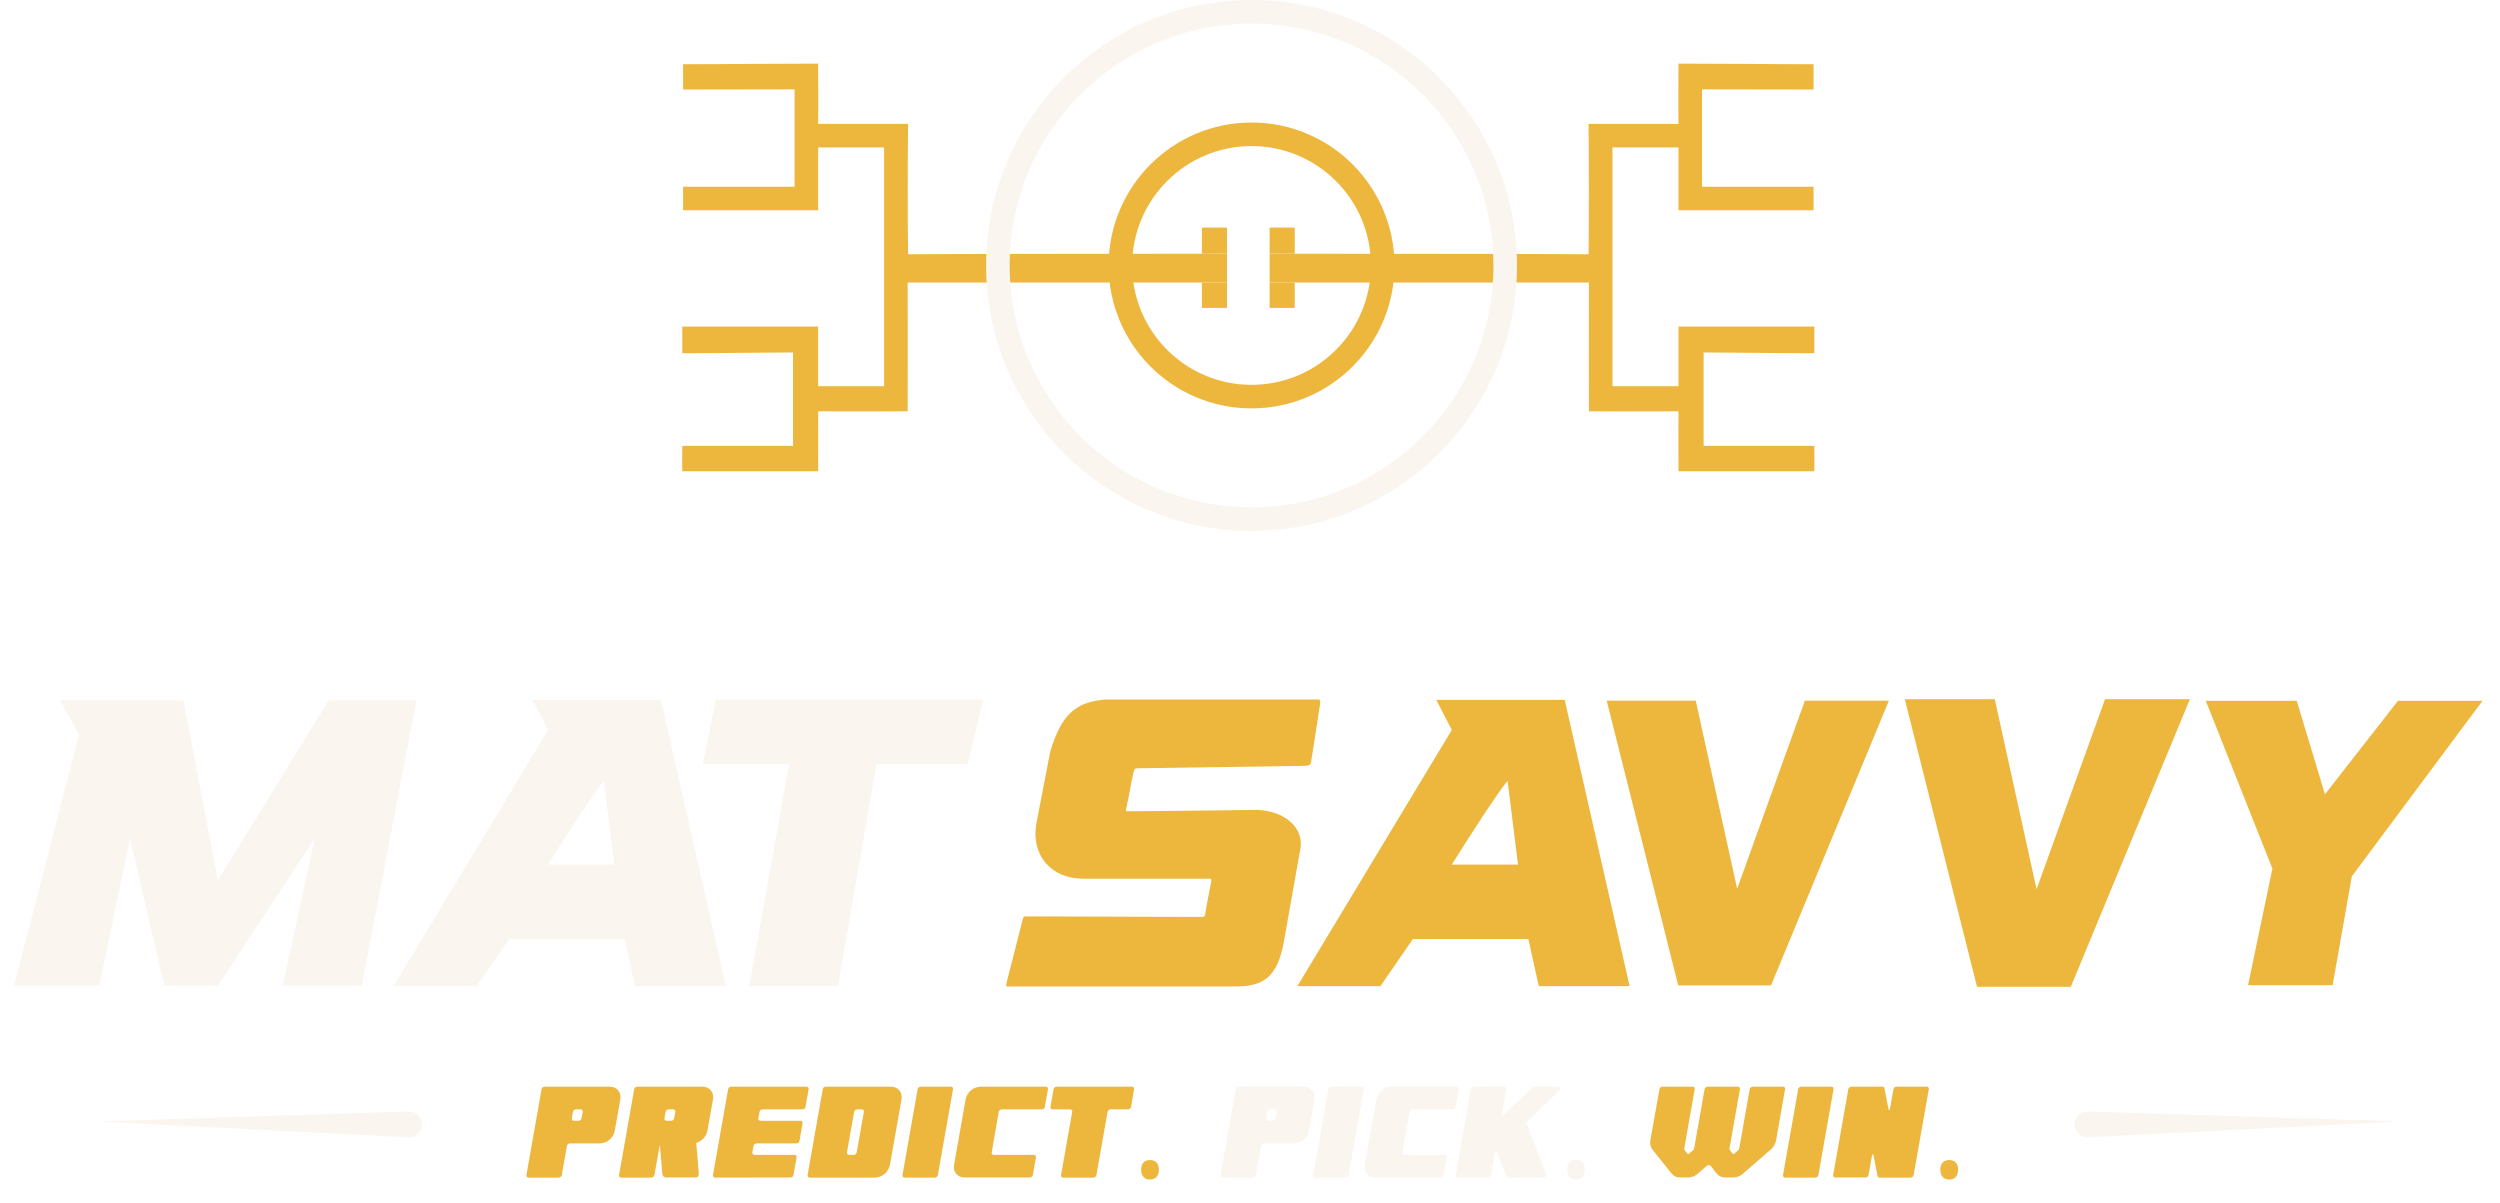
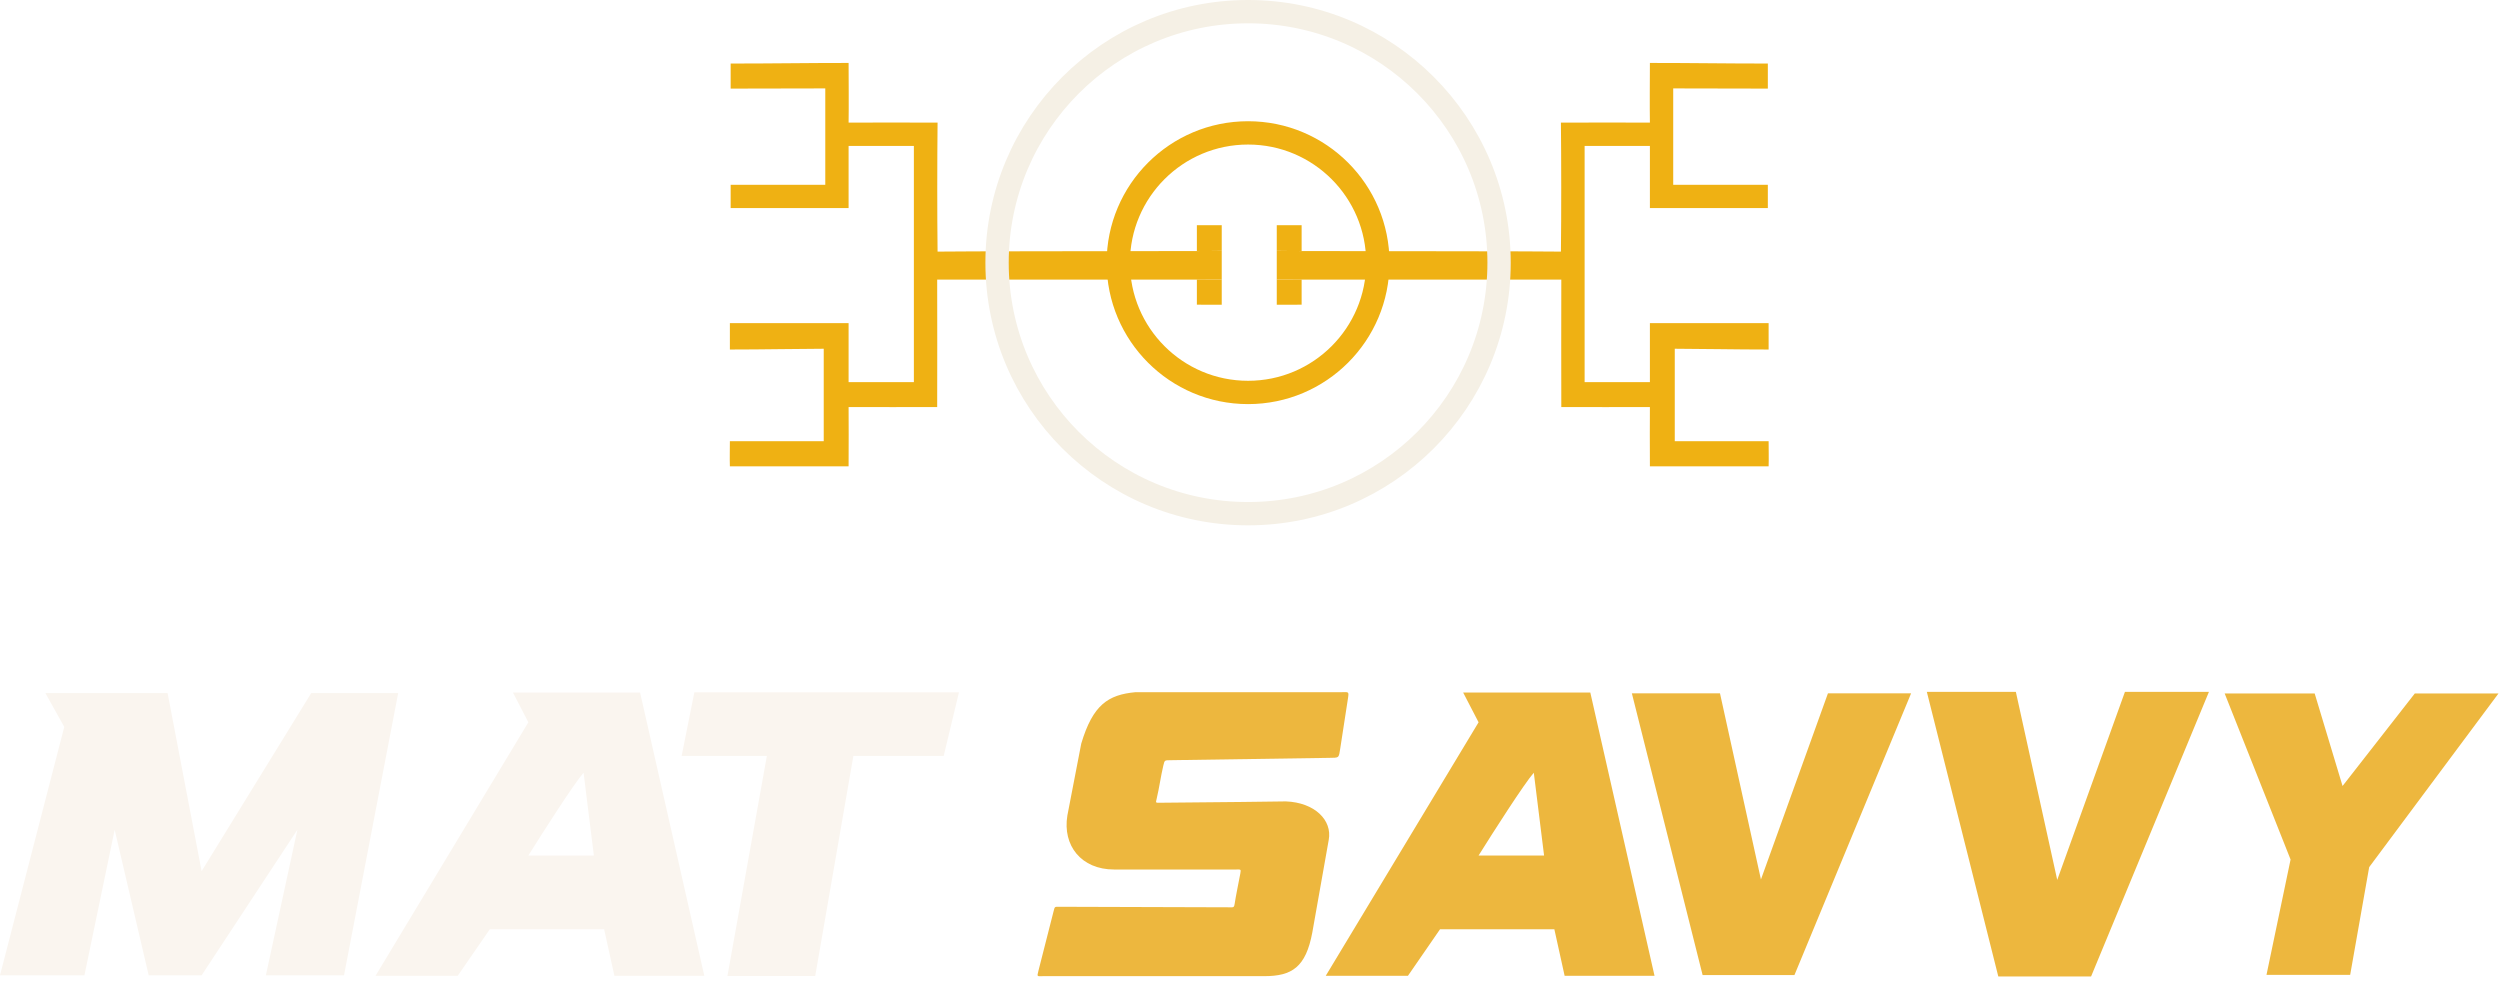
- <svg xmlns="http://www.w3.org/2000/svg" width="472" height="227" viewBox="0 0 472 227" fill="none">
-   <path d="M149.721 84.186L149.721 66.541C144.141 66.554 135.339 66.689 128.815 66.689V61.648H154.466C154.473 64.648 154.466 69.951 154.466 72.917H166.921V27.841H154.466L154.466 39.703H128.963C128.951 38.704 128.963 35.996 128.963 35.255C135.932 35.255 143.022 35.239 150.018 35.255V16.869C146.592 16.877 132.225 16.905 128.963 16.905V12.124C137.415 12.124 145.971 12.01 154.466 12.01C154.475 14.442 154.517 20.866 154.466 23.393C157.671 23.36 166.699 23.393 171.443 23.393C171.37 30.362 171.358 41.161 171.443 48.007C175.36 47.927 211.533 47.946 226.916 47.9C230.367 47.89 230.756 47.877 231.661 47.858V53.344C227.74 53.331 173.89 53.344 171.37 53.344C171.408 62.323 171.37 68.765 171.37 77.662C165.736 77.662 160.101 77.7 154.466 77.662C154.509 80.508 154.466 85.016 154.466 88.977H128.815C128.766 87.689 128.815 85.52 128.815 84.186C134.597 84.186 144.404 84.16 149.721 84.186Z" fill="#EDB73E" />
-   <path d="M231.661 47.858V42.965H226.916V47.9C230.367 47.89 230.756 47.877 231.661 47.858Z" fill="#EDB73E" />
-   <path d="M226.916 53.34V58.136L231.661 58.141V53.344L226.916 53.34Z" fill="#EDB73E" />
-   <path d="M321.642 84.186L321.642 66.541C327.222 66.554 336.024 66.689 342.548 66.689V61.648H316.897C316.89 64.648 316.897 69.951 316.897 72.917H304.442V27.841H316.897L316.897 39.703H342.4C342.412 38.704 342.4 35.996 342.4 35.255C335.431 35.255 328.341 35.239 321.345 35.255V16.869C324.771 16.877 339.138 16.905 342.4 16.905V12.124C333.948 12.124 325.392 12.01 316.897 12.01C316.888 14.442 316.846 20.866 316.897 23.393C313.692 23.36 304.664 23.393 299.92 23.393C299.993 30.362 300.005 41.161 299.92 48.007C296.003 47.927 259.829 47.946 244.447 47.9C240.996 47.89 240.607 47.877 239.702 47.858V53.344C243.623 53.331 297.473 53.344 299.993 53.344C299.955 62.323 299.993 68.765 299.993 77.662C305.627 77.662 311.262 77.7 316.897 77.662C316.854 80.508 316.897 85.016 316.897 88.977H342.548C342.597 87.689 342.548 85.52 342.548 84.186C336.765 84.186 326.959 84.16 321.642 84.186Z" fill="#EDB73E" />
-   <path d="M239.702 47.858V42.965H244.447V47.9C240.996 47.89 240.607 47.877 239.702 47.858Z" fill="#EDB73E" />
-   <path d="M244.447 53.34V58.136L239.702 58.141V53.344L244.447 53.34Z" fill="#EDB73E" />
-   <circle cx="236.292" cy="50.117" r="24.762" stroke="#EDB73E" stroke-width="4.448" />
-   <circle cx="236.292" cy="50.117" r="47.893" stroke="#FAF5EF" stroke-width="4.448" />
-   <path d="M11.318 132.232H34.639L41.131 166.221L62.048 132.232H78.638L68.299 186.088H53.393L59.403 158.322L41.131 186.088H31.033L24.541 158.322L18.771 186.088H2.662L14.924 138.695L11.318 132.232Z" fill="#FAF5EF" />
-   <path fill-rule="evenodd" clip-rule="evenodd" d="M74.313 186.182L103.472 137.814L100.532 132.138H124.791L137.043 186.182H119.89L117.93 177.298H96.121L89.995 186.182H74.313ZM103.472 163.232C106.25 158.79 112.245 149.412 114.009 147.438L115.969 163.232H103.472Z" fill="#FAF5EF" />
-   <path d="M135.145 132.096L132.718 144.232H148.981L141.456 186.224H158.204L165.486 144.232H182.72L185.632 132.096H135.145Z" fill="#FAF5EF" />
-   <path d="M247.722 142.711C248.192 139.659 248.856 135.352 249.176 133.277C249.395 131.856 249.297 132.068 247.911 132.068H208.65C203.405 132.552 200.502 134.487 198.291 141.874L195.641 155.604C194.697 161.336 198.291 165.901 204.554 165.901H227.835C228.697 165.901 228.809 165.791 228.643 166.657C228.318 168.35 227.731 171.253 227.557 172.462C227.475 173.038 227.351 173.115 227.03 173.115C223.438 173.115 199.34 173.032 194.213 173.014C193.183 173.01 193.254 172.924 193.002 173.913C191.869 178.36 191.234 180.853 190.101 185.3C189.807 186.452 189.887 186.249 191.069 186.249C207.53 186.249 233.222 186.249 233.222 186.249C238.477 186.249 241.138 184.556 242.376 177.914L245.508 160.262C246.218 156.498 242.831 153.112 237.317 152.907C237.317 152.907 222.755 153.112 213.322 153.163C212.453 153.168 212.482 153.231 212.683 152.386C213.176 150.308 213.452 148.175 213.945 146.097C214.197 145.033 214.183 145.062 215.257 145.046C215.257 145.046 235.003 144.755 245.508 144.6C247.539 144.57 247.413 144.715 247.722 142.711Z" fill="#EDB73E" />
-   <path fill-rule="evenodd" clip-rule="evenodd" d="M244.941 186.182L274.1 137.814L271.16 132.138H295.419L307.671 186.182H290.518L288.558 177.298H266.749L260.623 186.182H244.941ZM274.1 163.232C276.877 158.79 282.873 149.412 284.637 147.438L286.597 163.232H274.1Z" fill="#EDB73E" />
-   <path d="M303.346 132.282H320.159L327.974 167.804L340.762 132.282H356.628L334.368 186.038H316.844L303.346 132.282Z" fill="#EDB73E" />
-   <path d="M359.628 132.009H376.612L384.506 167.891L397.424 132.009H413.451L390.965 186.311H373.263L359.628 132.009Z" fill="#EDB73E" />
-   <path d="M438.947 149.968L433.626 132.31H416.451L429.03 163.998L424.434 186.01H440.399L444.027 165.449L468.701 132.31H452.735L438.947 149.968Z" fill="#EDB73E" />
-   <path d="M18.556 211.723L77.16 209.845C78.54 209.801 79.681 210.907 79.681 212.286C79.681 213.685 78.51 214.798 77.114 214.726L18.556 211.723Z" fill="#FAF5EF" />
-   <path d="M115.148 205.168C116.473 205.168 117.338 206.222 117.122 207.547L116.067 213.496C115.797 214.848 114.634 215.848 113.255 215.875H107.604C107.306 215.902 107.09 216.092 107.036 216.362L106.062 221.851C106.008 222.122 105.765 222.311 105.494 222.338H99.789C99.654 222.338 99.546 222.284 99.465 222.176C99.383 222.094 99.356 221.959 99.383 221.851L102.25 205.627C102.304 205.357 102.52 205.168 102.817 205.168H115.148ZM110.01 209.927C110.037 209.818 110.01 209.683 109.929 209.602C109.848 209.494 109.74 209.44 109.632 209.44H108.739C108.442 209.467 108.225 209.656 108.171 209.927L107.955 211.116C107.928 211.224 107.955 211.36 108.036 211.441C108.117 211.549 108.225 211.603 108.361 211.603H109.253C109.523 211.576 109.74 211.387 109.794 211.116L110.01 209.927ZM132.641 205.168C133.966 205.168 134.831 206.222 134.615 207.547L133.561 213.496C133.317 214.604 132.506 215.47 131.451 215.794L131.938 221.716C131.938 222.04 131.695 222.311 131.37 222.311H125.827C125.422 222.338 125.07 222.013 125.043 221.608L124.583 216.2C124.556 216.254 124.529 216.308 124.529 216.362L123.556 221.851C123.502 222.122 123.258 222.311 122.988 222.338H117.283C117.147 222.338 117.039 222.284 116.958 222.176C116.877 222.094 116.85 221.959 116.877 221.851L119.743 205.627C119.797 205.357 120.014 205.168 120.311 205.168H132.641ZM127.504 209.927C127.531 209.818 127.504 209.683 127.422 209.602C127.341 209.494 127.233 209.44 127.125 209.44H126.233C125.935 209.467 125.719 209.656 125.665 209.927L125.449 211.116C125.422 211.224 125.449 211.36 125.53 211.441C125.611 211.549 125.719 211.603 125.854 211.603H126.746C127.017 211.576 127.233 211.387 127.287 211.116L127.504 209.927ZM152.265 205.168C152.4 205.14 152.509 205.195 152.59 205.303C152.671 205.384 152.698 205.519 152.671 205.627L152.076 208.98C152.022 209.251 151.805 209.44 151.508 209.44H143.964C143.666 209.467 143.45 209.656 143.396 209.927L143.18 211.116C143.153 211.224 143.18 211.36 143.261 211.441C143.342 211.549 143.45 211.603 143.585 211.603H151.129C151.265 211.576 151.373 211.63 151.454 211.738C151.535 211.819 151.562 211.955 151.535 212.063L150.94 215.416C150.886 215.686 150.67 215.875 150.372 215.875H142.828C142.531 215.902 142.314 216.092 142.26 216.362L142.044 217.552C142.017 217.66 142.044 217.795 142.125 217.876C142.206 217.984 142.314 218.038 142.45 218.038H149.994C150.129 218.038 150.237 218.066 150.318 218.174C150.399 218.255 150.426 218.39 150.399 218.498L149.805 221.851C149.75 222.122 149.534 222.311 149.264 222.311L135.014 222.338C134.879 222.338 134.77 222.284 134.689 222.176C134.608 222.094 134.581 221.959 134.608 221.851L137.474 205.627C137.528 205.357 137.745 205.168 138.042 205.168H152.265ZM168.236 205.168C169.561 205.168 170.426 206.222 170.209 207.547L168.019 219.931C167.749 221.283 166.586 222.284 165.207 222.338H152.877C152.742 222.338 152.634 222.284 152.552 222.176C152.471 222.094 152.444 221.959 152.471 221.851L155.338 205.627C155.392 205.357 155.608 205.168 155.905 205.168H168.236ZM163.098 209.927C163.125 209.818 163.098 209.683 163.017 209.602C162.936 209.494 162.828 209.44 162.719 209.44H161.827C161.53 209.467 161.313 209.656 161.259 209.927L159.907 217.552C159.88 217.66 159.907 217.795 159.988 217.876C160.07 217.984 160.178 218.038 160.313 218.038H161.205C161.476 218.011 161.692 217.822 161.746 217.552L163.098 209.927ZM179.527 205.168C179.662 205.14 179.77 205.195 179.851 205.303C179.932 205.384 179.959 205.519 179.932 205.627L177.066 221.851C177.012 222.122 176.769 222.311 176.498 222.338H170.793C170.658 222.338 170.55 222.284 170.468 222.176C170.387 222.094 170.36 221.959 170.387 221.851L173.254 205.627C173.308 205.357 173.524 205.168 173.821 205.168H179.527ZM197.456 205.168C197.565 205.14 197.7 205.195 197.781 205.303C197.835 205.384 197.889 205.519 197.862 205.627L197.267 208.98C197.213 209.251 196.97 209.44 196.699 209.44H189.128C188.858 209.467 188.614 209.656 188.56 209.927L187.235 217.552C187.208 217.66 187.235 217.795 187.289 217.876C187.371 217.984 187.506 218.038 187.614 218.038H195.185C195.32 218.038 195.428 218.066 195.51 218.174C195.591 218.255 195.618 218.39 195.591 218.498L194.996 221.851C194.942 222.122 194.698 222.311 194.428 222.311H182.098C180.773 222.311 179.908 221.256 180.124 219.931L182.314 207.547C182.584 206.195 183.747 205.195 185.126 205.168H197.456ZM213.734 205.168C213.843 205.14 213.978 205.195 214.032 205.303C214.113 205.384 214.14 205.519 214.113 205.627L213.545 208.98C213.491 209.251 213.248 209.44 212.977 209.44H209.651C209.381 209.467 209.165 209.656 209.111 209.927L207.001 221.851C206.947 222.122 206.704 222.311 206.434 222.338H200.728C200.593 222.338 200.485 222.284 200.404 222.176C200.323 222.094 200.296 221.959 200.323 221.851L202.432 209.927C202.459 209.818 202.432 209.683 202.351 209.602C202.269 209.494 202.161 209.44 202.026 209.44H198.727C198.592 209.44 198.484 209.413 198.403 209.305C198.322 209.223 198.295 209.088 198.322 208.98L198.917 205.627C198.971 205.357 199.214 205.168 199.484 205.168H213.734ZM215.442 220.845C215.442 220.511 215.486 220.229 215.574 220C215.662 219.763 215.781 219.573 215.931 219.433C216.08 219.283 216.256 219.177 216.459 219.116C216.661 219.045 216.881 219.01 217.119 219.01C217.348 219.01 217.564 219.045 217.766 219.116C217.977 219.177 218.158 219.283 218.307 219.433C218.457 219.573 218.576 219.763 218.664 220C218.752 220.229 218.796 220.511 218.796 220.845C218.796 221.171 218.752 221.453 218.664 221.69C218.576 221.919 218.457 222.108 218.307 222.258C218.158 222.408 217.977 222.518 217.766 222.588C217.564 222.658 217.348 222.694 217.119 222.694C216.881 222.694 216.661 222.658 216.459 222.588C216.256 222.518 216.08 222.408 215.931 222.258C215.781 222.108 215.662 221.919 215.574 221.69C215.486 221.453 215.442 221.171 215.442 220.845ZM336.617 205.168C336.753 205.14 336.861 205.195 336.942 205.303C337.023 205.384 337.05 205.519 337.023 205.627L335.319 215.335C335.184 215.983 334.833 216.578 334.346 217.011L329.046 221.608C328.559 222.067 327.883 222.311 327.207 222.311H325.747C325.125 222.338 324.558 222.067 324.152 221.608L322.962 220.094C322.854 220.012 322.746 219.958 322.611 219.958C322.475 219.958 322.367 220.012 322.259 220.094L320.529 221.608C320.015 222.067 319.366 222.311 318.69 222.311H317.203C316.608 222.338 316.013 222.067 315.634 221.608L311.957 217.011C311.605 216.524 311.47 215.929 311.578 215.335L313.309 205.627C313.363 205.357 313.579 205.168 313.85 205.168H319.582C319.69 205.14 319.826 205.195 319.907 205.303C319.961 205.384 319.988 205.519 319.961 205.627L317.987 216.822C317.987 216.93 318.014 217.065 318.068 217.146L318.663 217.876C318.663 217.903 318.717 217.903 318.744 217.903C318.771 217.903 318.798 217.903 318.825 217.876L319.663 217.146C319.744 217.065 319.826 216.957 319.853 216.822L321.827 205.627C321.881 205.357 322.097 205.168 322.394 205.168H328.1C328.235 205.14 328.343 205.195 328.424 205.303C328.505 205.384 328.532 205.519 328.505 205.627L326.531 216.822C326.504 216.93 326.531 217.065 326.613 217.146L327.18 217.876C327.207 217.903 327.235 217.903 327.262 217.903C327.289 217.903 327.316 217.903 327.343 217.876L328.181 217.146C328.289 217.065 328.343 216.957 328.37 216.822L330.344 205.627C330.398 205.357 330.642 205.168 330.912 205.168H336.617ZM345.774 205.168C345.909 205.14 346.017 205.195 346.098 205.303C346.179 205.384 346.206 205.519 346.179 205.627L343.313 221.851C343.259 222.122 343.015 222.311 342.745 222.338H337.04C336.904 222.338 336.796 222.284 336.715 222.176C336.634 222.094 336.607 221.959 336.634 221.851L339.5 205.627C339.554 205.357 339.771 205.168 340.068 205.168H345.774ZM363.757 205.168C363.892 205.14 364.001 205.195 364.082 205.303C364.163 205.384 364.19 205.519 364.163 205.627L361.297 221.851C361.242 222.122 361.026 222.311 360.729 222.338H354.888C354.699 222.338 354.51 222.203 354.482 222.013L353.698 218.011C353.671 217.876 353.482 217.903 353.455 218.038L352.779 221.851C352.725 222.122 352.482 222.311 352.211 222.311H346.506C346.371 222.338 346.262 222.284 346.181 222.176C346.1 222.094 346.073 221.959 346.1 221.851L348.966 205.627C349.02 205.357 349.237 205.168 349.534 205.168H355.402C355.591 205.14 355.753 205.276 355.78 205.465L356.565 209.467C356.592 209.602 356.781 209.575 356.808 209.44L357.484 205.627C357.538 205.357 357.781 205.168 358.052 205.168H363.757ZM366.334 220.845C366.334 220.511 366.378 220.229 366.466 220C366.554 219.763 366.673 219.573 366.823 219.433C366.972 219.283 367.148 219.177 367.351 219.116C367.553 219.045 367.773 219.01 368.011 219.01C368.24 219.01 368.456 219.045 368.658 219.116C368.869 219.177 369.05 219.283 369.199 219.433C369.349 219.573 369.468 219.763 369.556 220C369.644 220.229 369.688 220.511 369.688 220.845C369.688 221.171 369.644 221.453 369.556 221.69C369.468 221.919 369.349 222.108 369.199 222.258C369.05 222.408 368.869 222.518 368.658 222.588C368.456 222.658 368.24 222.694 368.011 222.694C367.773 222.694 367.553 222.658 367.351 222.588C367.148 222.518 366.972 222.408 366.823 222.258C366.673 222.108 366.554 221.919 366.466 221.69C366.378 221.453 366.334 221.171 366.334 220.845Z" fill="#EDB73E" />
-   <path d="M246.21 205.168C247.535 205.168 248.4 206.222 248.184 207.547L247.129 213.496C246.859 214.848 245.696 215.848 244.317 215.875H238.666C238.368 215.902 238.152 216.092 238.098 216.362L237.124 221.851C237.07 222.122 236.827 222.311 236.556 222.338H230.851C230.716 222.338 230.608 222.284 230.527 222.176C230.445 222.094 230.418 221.959 230.445 221.851L233.312 205.627C233.366 205.357 233.582 205.168 233.88 205.168H246.21ZM241.072 209.927C241.099 209.818 241.072 209.683 240.991 209.602C240.91 209.494 240.802 209.44 240.694 209.44H239.801C239.504 209.467 239.288 209.656 239.233 209.927L239.017 211.116C238.99 211.224 239.017 211.36 239.098 211.441C239.179 211.549 239.288 211.603 239.423 211.603H240.315C240.585 211.576 240.802 211.387 240.856 211.116L241.072 209.927ZM257.078 205.168C257.214 205.14 257.322 205.195 257.403 205.303C257.484 205.384 257.511 205.519 257.484 205.627L254.618 221.851C254.564 222.122 254.32 222.311 254.05 222.338H248.345C248.209 222.338 248.101 222.284 248.02 222.176C247.939 222.094 247.912 221.959 247.939 221.851L250.805 205.627C250.859 205.357 251.076 205.168 251.373 205.168H257.078ZM275.008 205.168C275.116 205.14 275.251 205.195 275.333 205.303C275.387 205.384 275.441 205.519 275.414 205.627L274.819 208.98C274.765 209.251 274.521 209.44 274.251 209.44H266.68C266.409 209.467 266.166 209.656 266.112 209.927L264.787 217.552C264.76 217.66 264.787 217.795 264.841 217.876C264.922 217.984 265.057 218.038 265.166 218.038H272.737C272.872 218.038 272.98 218.066 273.061 218.174C273.142 218.255 273.169 218.39 273.142 218.498L272.547 221.851C272.493 222.122 272.25 222.311 271.98 222.311H259.649C258.324 222.311 257.459 221.256 257.675 219.931L259.866 207.547C260.136 206.195 261.299 205.195 262.678 205.168H275.008ZM294.369 205.952L288.231 211.792C288.176 211.819 288.176 211.873 288.176 211.927L291.881 221.608C291.935 221.77 291.908 221.959 291.8 222.094C291.692 222.23 291.529 222.311 291.34 222.311H285.067C284.742 222.338 284.445 222.149 284.337 221.824L282.552 217.2L282.309 217.417L281.525 221.851C281.471 222.122 281.227 222.311 280.957 222.311H275.251C275.116 222.338 275.008 222.284 274.927 222.176C274.846 222.094 274.819 221.959 274.846 221.851L277.712 205.627C277.766 205.357 277.982 205.168 278.28 205.168H283.985C284.12 205.14 284.229 205.195 284.31 205.303C284.391 205.384 284.418 205.519 284.391 205.627L283.499 210.575C283.499 210.711 283.607 210.738 283.715 210.657L289.339 205.33C289.42 205.222 289.555 205.168 289.718 205.168H294.152C294.558 205.168 294.693 205.627 294.369 205.952ZM295.872 220.845C295.872 220.511 295.916 220.229 296.004 220C296.092 219.763 296.211 219.573 296.361 219.433C296.51 219.283 296.686 219.177 296.889 219.116C297.091 219.045 297.311 219.01 297.549 219.01C297.778 219.01 297.993 219.045 298.196 219.116C298.407 219.177 298.588 219.283 298.737 219.433C298.887 219.573 299.006 219.763 299.094 220C299.182 220.229 299.226 220.511 299.226 220.845C299.226 221.171 299.182 221.453 299.094 221.69C299.006 221.919 298.887 222.108 298.737 222.258C298.588 222.408 298.407 222.518 298.196 222.588C297.993 222.658 297.778 222.694 297.549 222.694C297.311 222.694 297.091 222.658 296.889 222.588C296.686 222.518 296.51 222.408 296.361 222.258C296.211 222.108 296.092 221.919 296.004 221.69C295.916 221.453 295.872 221.171 295.872 220.845Z" fill="#FAF5EF" />
-   <path d="M452.806 211.723L394.203 209.845C392.823 209.801 391.681 210.907 391.681 212.286C391.681 213.685 392.853 214.798 394.249 214.726L452.806 211.723Z" fill="#FAF5EF" />
+ <svg xmlns="http://www.w3.org/2000/svg" width="477" height="187" viewBox="0 0 477 187" fill="none">
+   <path d="M157.167 84.186L157.167 66.541C151.587 66.554 145.785 66.689 139.261 66.689V61.648H161.912C161.919 64.648 161.912 69.951 161.912 72.917H174.367V27.841H161.912L161.912 39.703H139.409C139.397 38.704 139.409 35.996 139.409 35.255C146.378 35.255 150.467 35.239 157.464 35.255V16.869C154.038 16.877 142.671 16.905 139.409 16.905V12.124C147.86 12.124 153.417 12.01 161.912 12.01C161.921 14.442 161.963 20.866 161.912 23.393C165.117 23.36 174.144 23.393 178.889 23.393C178.815 30.362 178.804 41.161 178.889 48.007C182.806 47.927 212.979 47.946 228.362 47.9C231.813 47.89 232.201 47.877 233.107 47.858V53.344C229.186 53.331 181.336 53.344 178.815 53.344C178.854 62.323 178.815 68.765 178.815 77.662C173.182 77.662 167.547 77.7 161.912 77.662C161.955 80.508 161.912 85.016 161.912 88.977H139.261C139.212 87.689 139.261 85.52 139.261 84.186C145.043 84.186 151.85 84.16 157.167 84.186Z" fill="#EFB113" />
+   <path d="M233.107 47.858V42.965H228.362V47.9C231.813 47.89 232.201 47.877 233.107 47.858Z" fill="#EFB113" />
+   <path d="M228.362 53.34V58.136L233.107 58.141V53.344L228.362 53.34Z" fill="#EFB113" />
+   <path d="M319.546 84.186L319.546 66.541C325.126 66.554 330.929 66.689 337.453 66.689V61.648H314.801C314.795 64.648 314.801 69.951 314.801 72.917H302.346V27.841H314.801L314.801 39.703H337.304C337.316 38.704 337.304 35.996 337.304 35.255C330.335 35.255 326.246 35.239 319.249 35.255V16.869C322.675 16.877 334.042 16.905 337.304 16.905V12.124C328.853 12.124 323.296 12.01 314.801 12.01C314.792 14.442 314.75 20.866 314.801 23.393C311.597 23.36 302.569 23.393 297.824 23.393C297.898 30.362 297.909 41.161 297.824 48.007C293.908 47.927 263.734 47.946 248.351 47.9C244.9 47.89 244.512 47.877 243.607 47.858V53.344C247.527 53.331 295.377 53.344 297.898 53.344C297.859 62.323 297.898 68.765 297.898 77.662C303.531 77.662 309.166 77.7 314.801 77.662C314.758 80.508 314.801 85.016 314.801 88.977H337.453C337.502 87.689 337.453 85.52 337.453 84.186C331.67 84.186 324.863 84.16 319.546 84.186Z" fill="#EFB113" />
+   <path d="M243.607 47.858V42.965H248.351V47.9C244.9 47.89 244.512 47.877 243.607 47.858Z" fill="#EFB113" />
+   <path d="M248.351 53.34V58.136L243.607 58.141V53.344L248.351 53.34Z" fill="#EFB113" />
+   <circle cx="238.131" cy="50.117" r="24.762" stroke="#EFB113" stroke-width="4.448" />
+   <circle cx="238.131" cy="50.117" r="47.893" stroke="#F5F0E5" stroke-width="4.448" />
+   <path d="M8.655 132.232H31.977L38.468 166.221L59.386 132.232H75.975L65.637 186.088H50.73L56.741 158.322L38.468 186.088H28.37L21.879 158.322L16.109 186.088H0L12.262 138.695L8.655 132.232Z" fill="#FAF5EF" />
+   <path fill-rule="evenodd" clip-rule="evenodd" d="M71.65 186.182L100.81 137.814L97.87 132.138H122.129L134.381 186.182H117.228L115.267 177.298H93.459L87.333 186.182H71.65ZM100.81 163.232C103.587 158.79 109.583 149.412 111.347 147.438L113.307 163.232H100.81Z" fill="#FAF5EF" />
+   <path d="M132.483 132.096L130.056 144.232H146.318L138.794 186.224H155.542L162.824 144.232H180.057L182.97 132.096H132.483Z" fill="#FAF5EF" />
+   <path d="M255.734 142.711C256.205 139.659 256.869 135.352 257.188 133.277C257.407 131.856 257.31 132.068 255.923 132.068H216.662C211.417 132.552 208.515 134.487 206.303 141.874L203.654 155.604C202.709 161.336 206.303 165.901 212.567 165.901H235.847C236.709 165.901 236.822 165.791 236.656 166.657C236.331 168.35 235.743 171.253 235.57 172.462C235.487 173.038 235.364 173.115 235.043 173.115C231.451 173.115 207.353 173.032 202.226 173.014C201.195 173.01 201.266 172.924 201.014 173.913C199.882 178.36 199.247 180.853 198.114 185.3C197.82 186.452 197.9 186.249 199.081 186.249C215.543 186.249 241.234 186.249 241.234 186.249C246.49 186.249 249.151 184.556 250.389 177.914L253.52 160.262C254.23 156.498 250.844 153.112 245.33 152.907C245.33 152.907 230.768 153.112 221.334 153.163C220.466 153.168 220.495 153.231 220.695 152.386C221.188 150.308 221.465 148.175 221.957 146.097C222.21 145.033 222.196 145.062 223.269 145.046C223.269 145.046 243.015 144.755 253.52 144.6C255.552 144.57 255.425 144.715 255.734 142.711Z" fill="#EDB73E" />
+   <path fill-rule="evenodd" clip-rule="evenodd" d="M252.953 186.182L282.113 137.814L279.172 132.138H303.431L315.683 186.182H298.531L296.57 177.298H274.762L268.636 186.182H252.953ZM282.113 163.232C284.89 158.79 290.885 149.412 292.65 147.438L294.61 163.232H282.113Z" fill="#EDB73E" />
+   <path d="M311.359 132.282H328.172L335.987 167.804L348.775 132.282H364.641L342.381 186.038H324.857L311.359 132.282Z" fill="#EDB73E" />
+   <path d="M367.641 132.009H384.625L392.519 167.891L405.437 132.009H421.464L398.978 186.311H381.276L367.641 132.009Z" fill="#EDB73E" />
+   <path d="M446.96 149.968L441.638 132.31H424.464L437.042 163.998L432.446 186.01H448.411L452.04 165.449L476.713 132.31H460.748L446.96 149.968Z" fill="#EDB73E" />
</svg>
